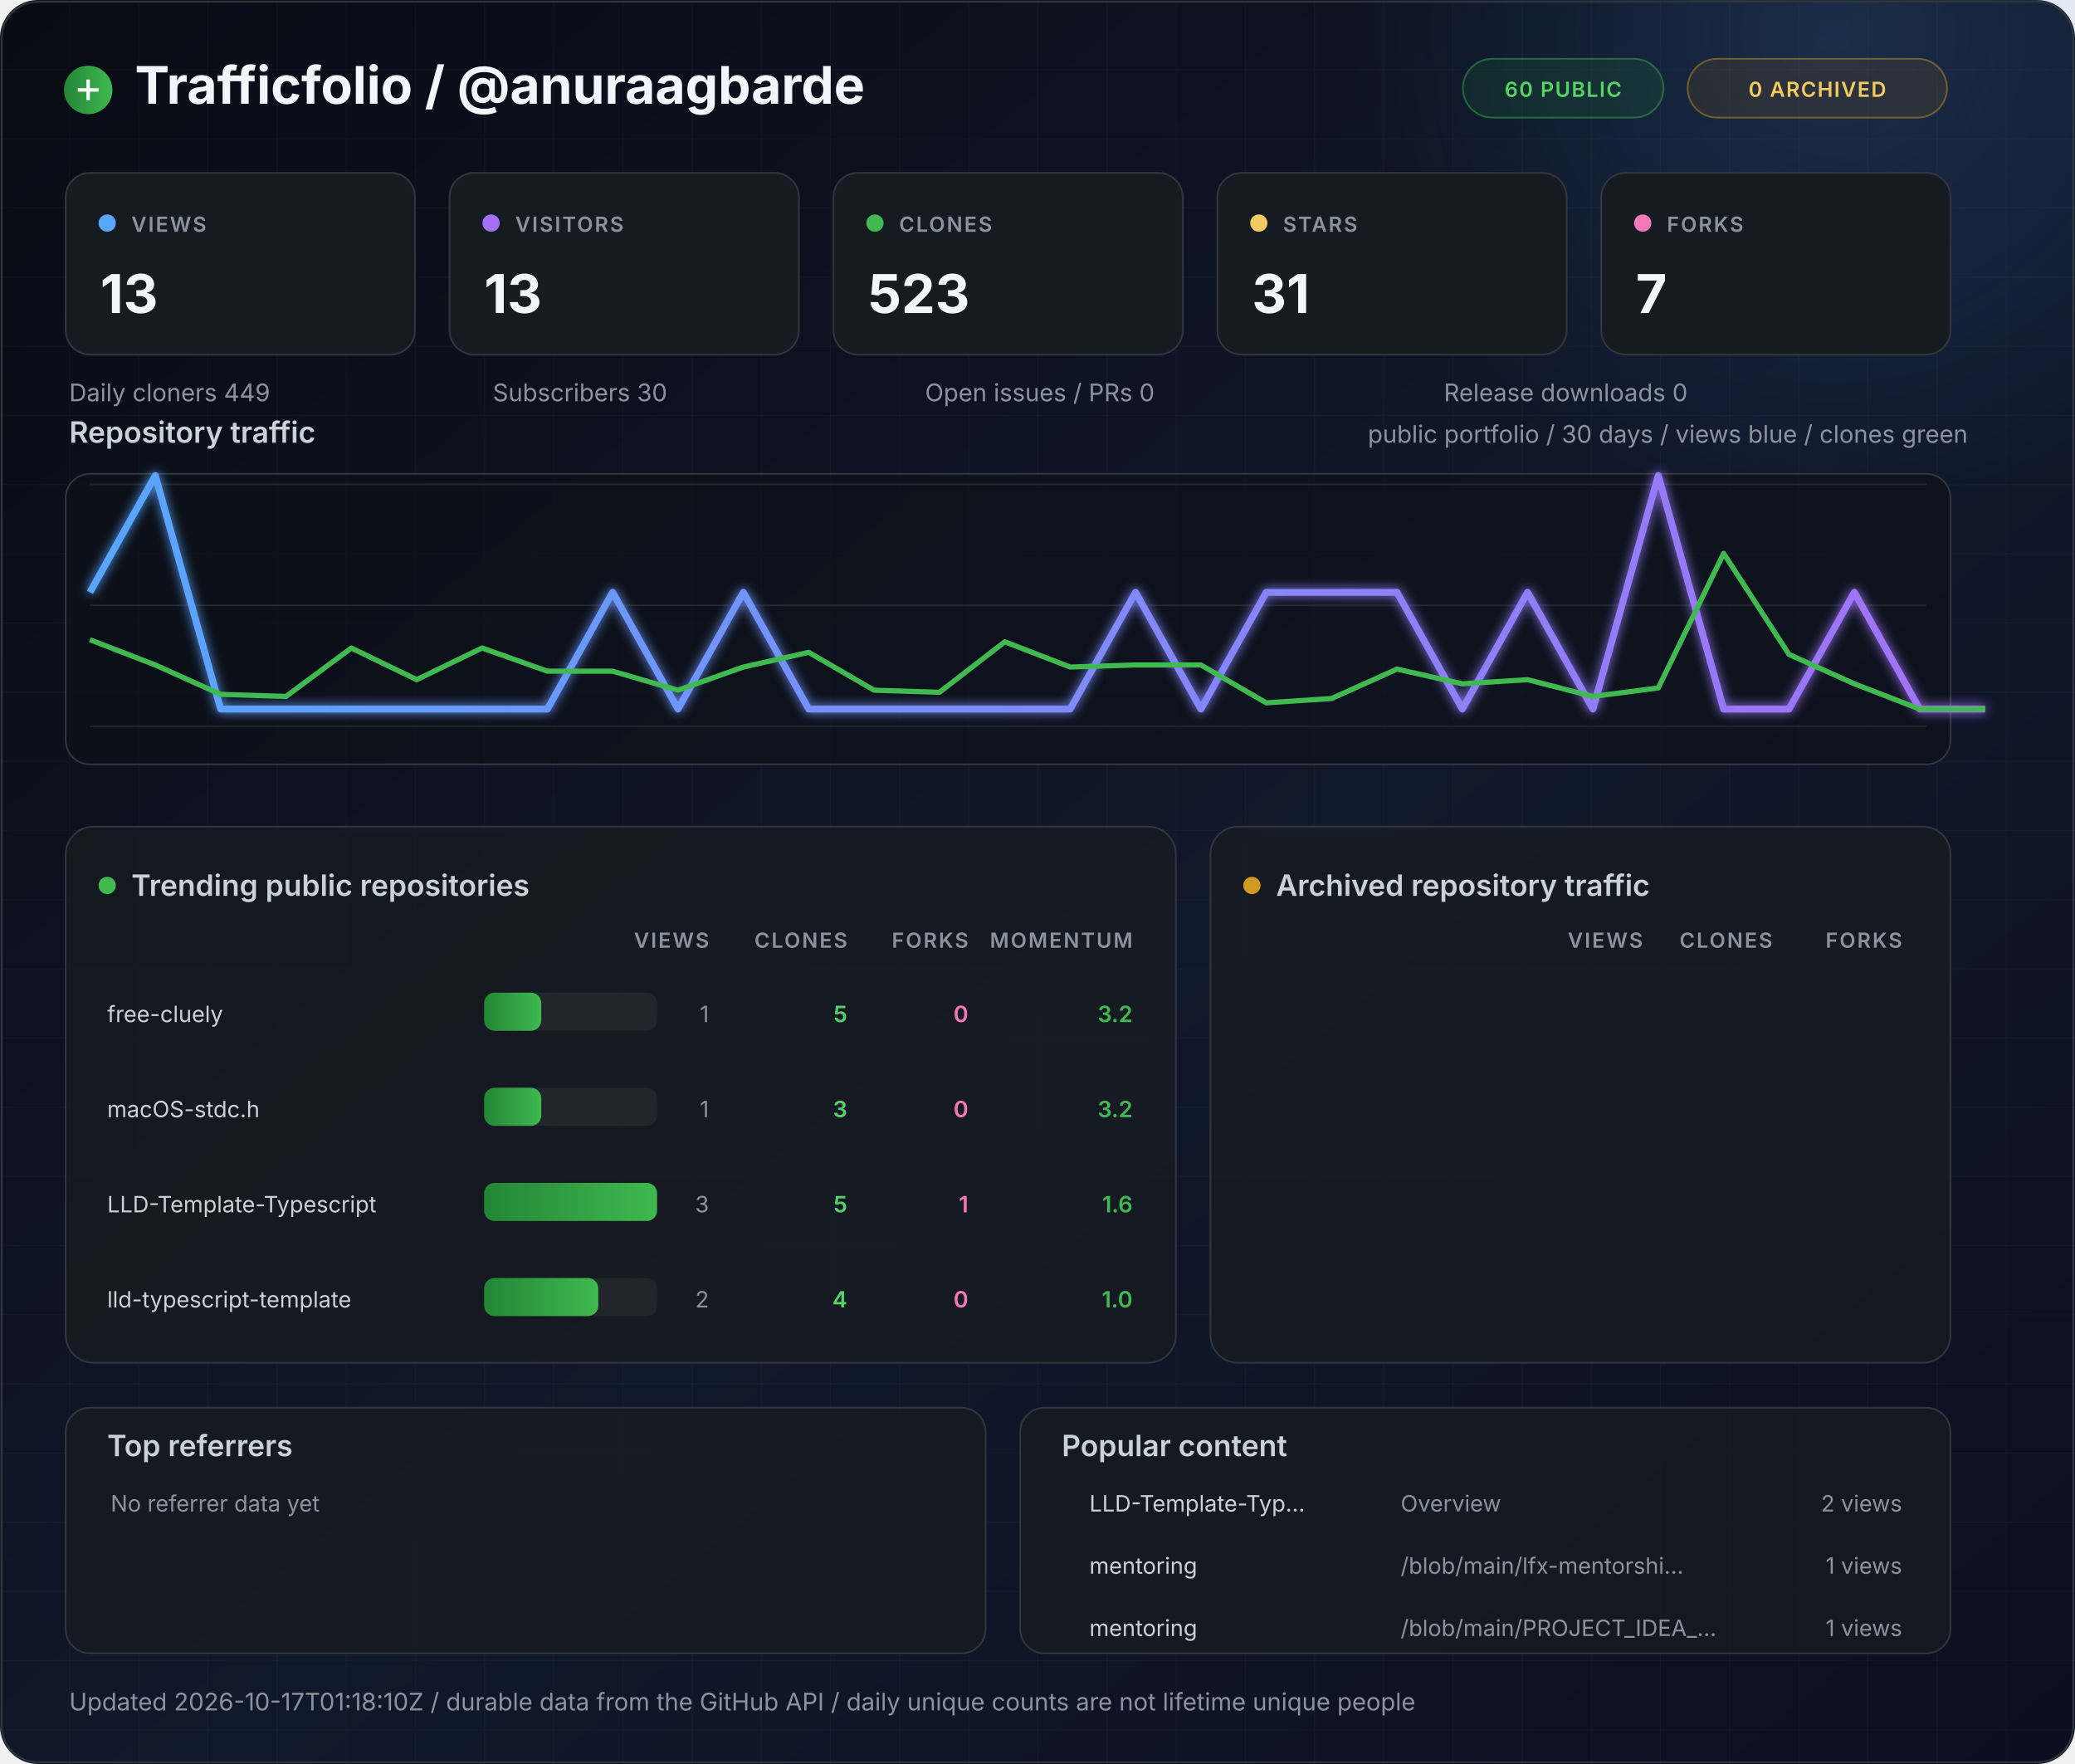
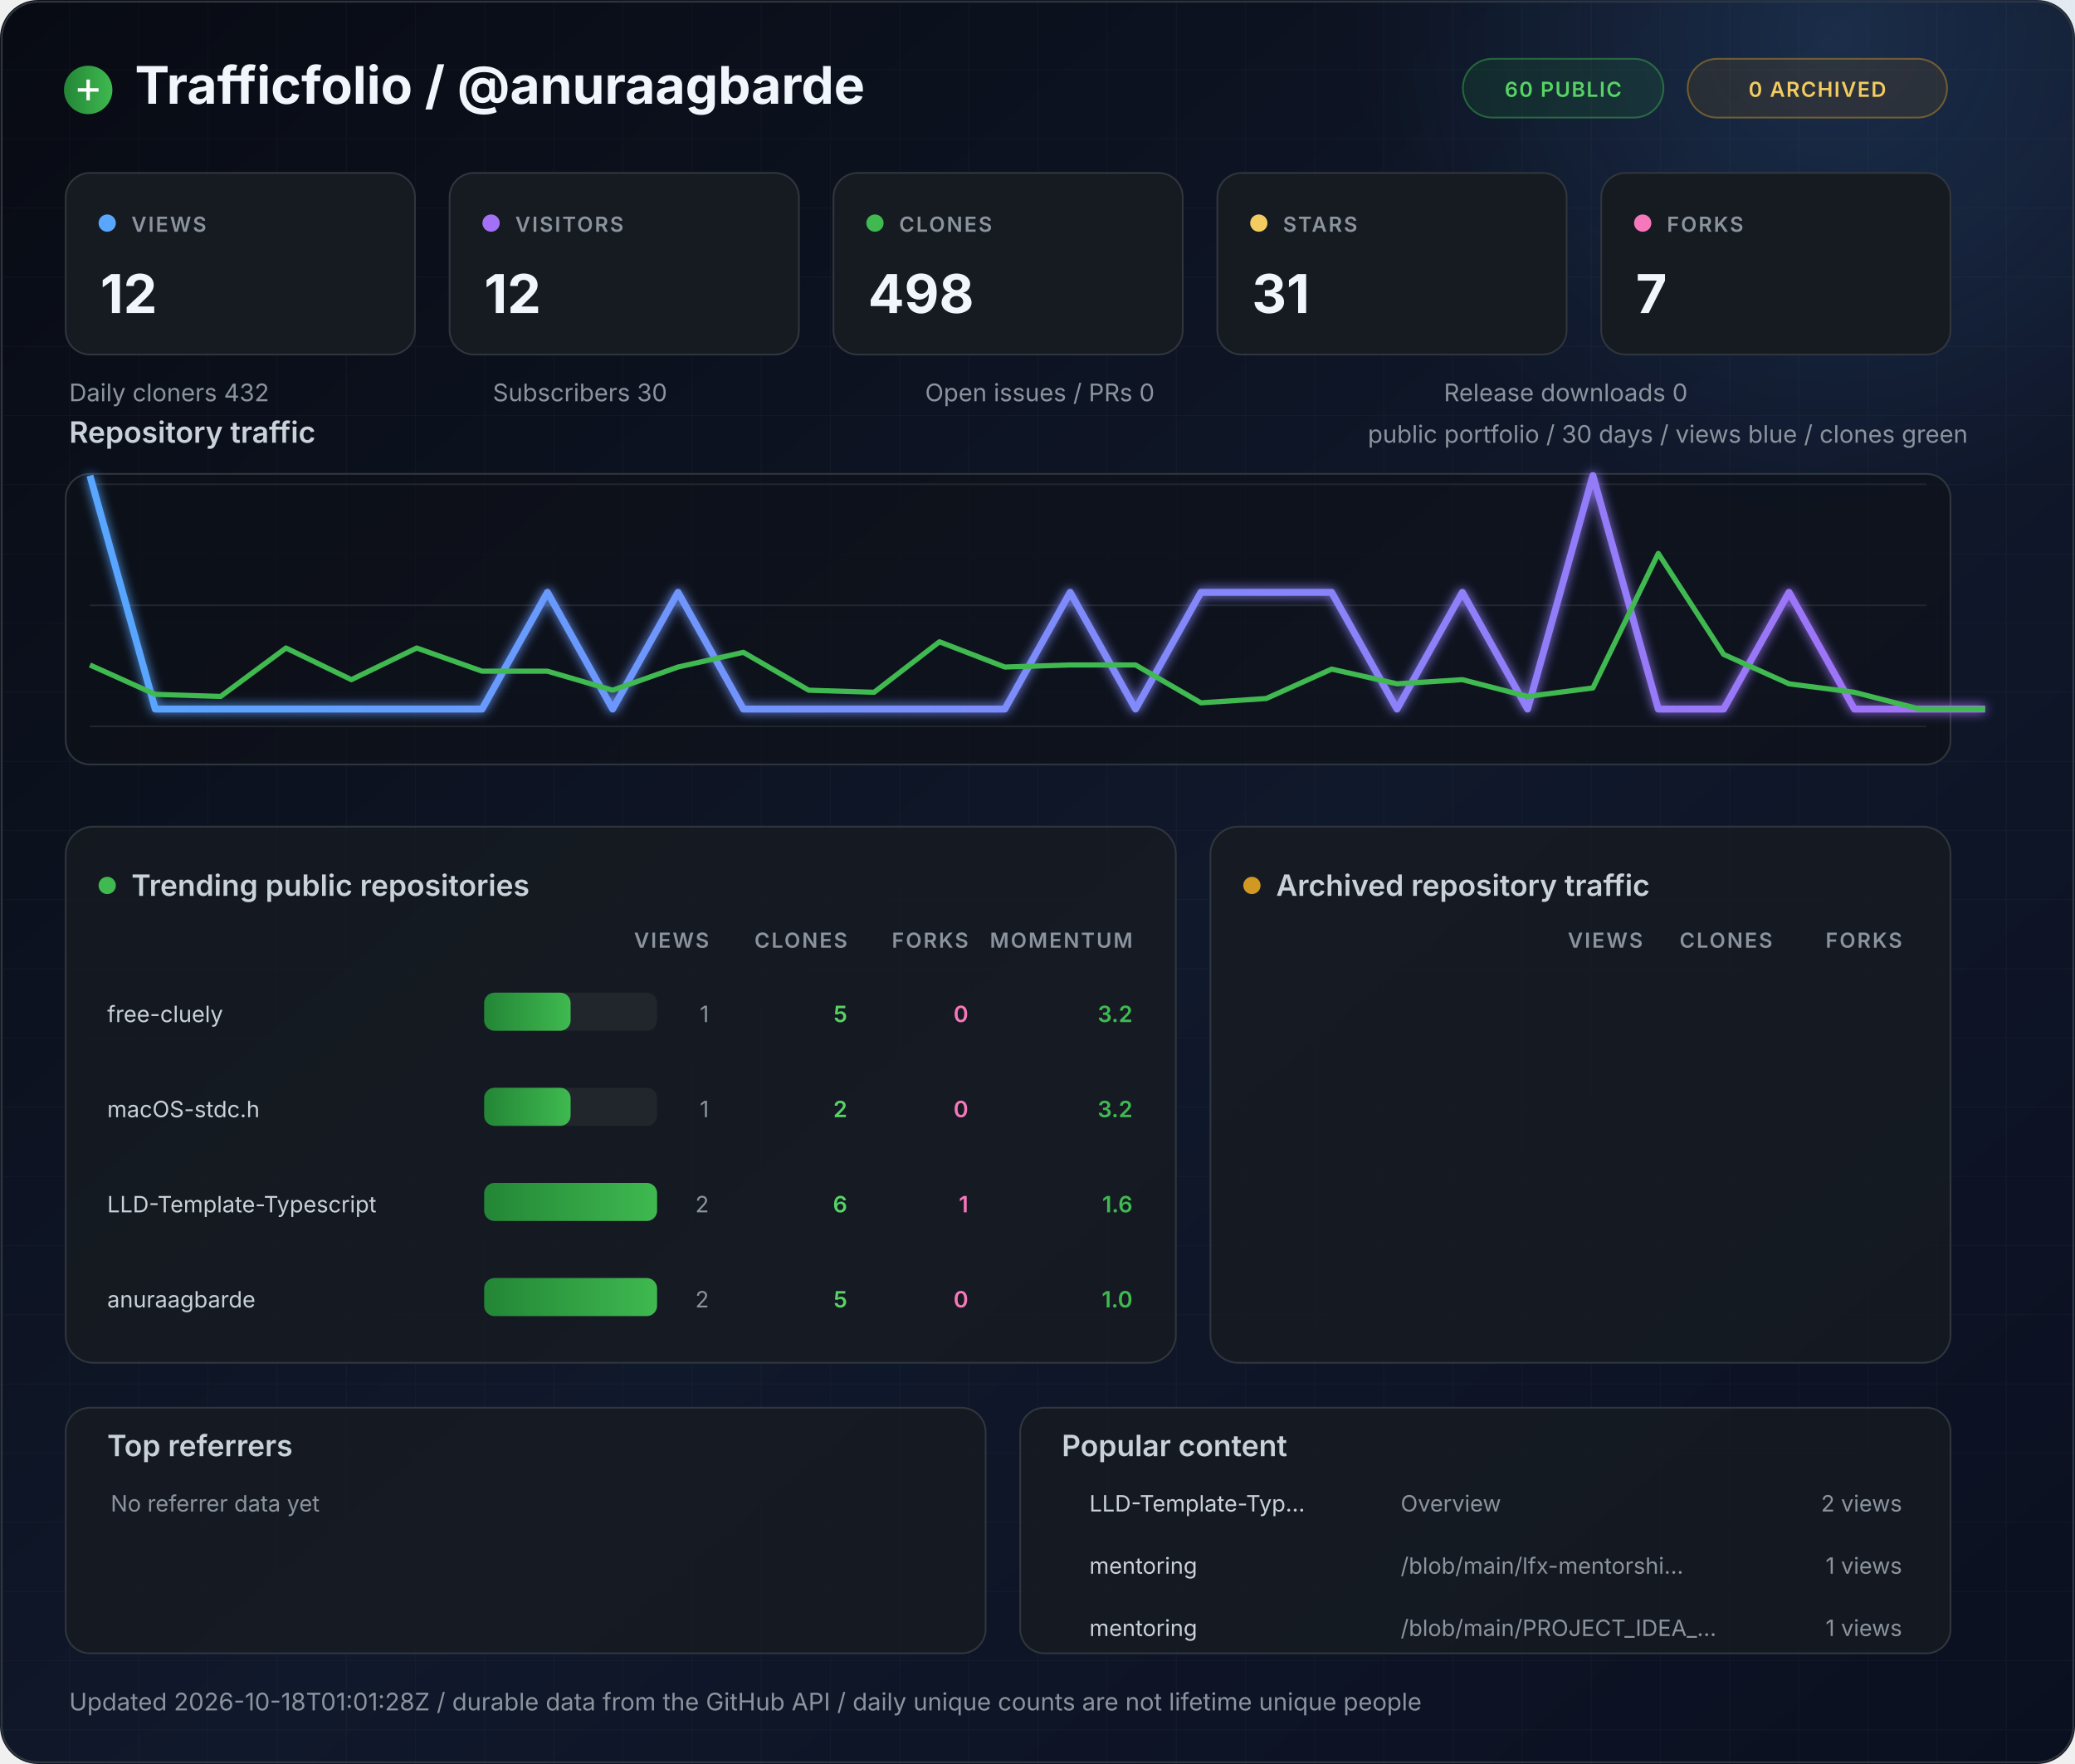
<svg xmlns="http://www.w3.org/2000/svg" width="1200" height="1020" viewBox="0 0 1200 1020" role="img" aria-label="Trafficfolio GitHub analytics dashboard for anuraagbarde">
  <defs>
    <linearGradient id="bg" x1="0" y1="0" x2="1" y2="1">
      <stop stop-color="#080b13" />
      <stop offset=".55" stop-color="#10182b" />
      <stop offset="1" stop-color="#0b1020" />
    </linearGradient>
    <linearGradient id="line" x1="0" y1="0" x2="1" y2="0">
      <stop stop-color="#58a6ff" />
      <stop offset="1" stop-color="#a371f7" />
    </linearGradient>
    <linearGradient id="bar" x1="0" y1="0" x2="1" y2="0">
      <stop stop-color="#238636" />
      <stop offset="1" stop-color="#3fb950" />
    </linearGradient>
    <linearGradient id="archiveBar" x1="0" y1="0" x2="1" y2="0">
      <stop stop-color="#9e6a03" />
      <stop offset="1" stop-color="#f2cc60" />
    </linearGradient>
    <radialGradient id="ambient">
      <stop stop-color="#58a6ff" stop-opacity=".16" />
      <stop offset="1" stop-color="#58a6ff" stop-opacity="0" />
    </radialGradient>
    <pattern id="grid" width="40" height="40" patternUnits="userSpaceOnUse">
      <path d="M40 0H0V40" fill="none" stroke="#ffffff" stroke-opacity=".025" />
    </pattern>
    <filter id="glow">
      <feGaussianBlur stdDeviation="3" result="b" />
      <feMerge>
        <feMergeNode in="b" />
        <feMergeNode in="SourceGraphic" />
      </feMerge>
    </filter>
    <style>
    .title{font:750 30px -apple-system,BlinkMacSystemFont,"Segoe UI",sans-serif;fill:#f0f6fc}
    .subtitle{font:14px -apple-system,BlinkMacSystemFont,"Segoe UI",sans-serif;fill:#8b949e}
    .label{font:600 12px -apple-system,BlinkMacSystemFont,"Segoe UI",sans-serif;fill:#8b949e;letter-spacing:1px}
    .metric{font:700 31px -apple-system,BlinkMacSystemFont,"Segoe UI",sans-serif;fill:#f0f6fc}
    .section{font:600 17px -apple-system,BlinkMacSystemFont,"Segoe UI",sans-serif;fill:#c9d1d9}
    .repo,.value,.trend,.archive,.clone,.fork{font:13px -apple-system,BlinkMacSystemFont,"Segoe UI",sans-serif;fill:#c9d1d9}
    .value{fill:#8b949e} .trend{fill:#3fb950;font-weight:600} .archive{fill:#d29922}
    .clone{fill:#56d364;font-weight:600} .fork{fill:#f778ba;font-weight:600}
    .pill{font:600 12px -apple-system,BlinkMacSystemFont,"Segoe UI",sans-serif;letter-spacing:.7px}
  </style>
  </defs>
  <rect width="1200" height="1020" rx="22" fill="url(#bg)" />
  <rect width="1200" height="1020" rx="22" fill="url(#grid)" />
  <circle cx="1060" cy="20" r="280" fill="url(#ambient)" />
  <rect x="1" y="1" width="1198" height="1018" rx="21" fill="none" stroke="#30363d" />
  <circle cx="51" cy="52" r="14" fill="url(#bar)" />
  <path d="M45 52h12M51 46v12" stroke="#fff" stroke-width="2" />
  <text x="78" y="60" class="title">Trafficfolio / @anuraagbarde</text>
  <rect x="846" y="34" width="116" height="34" rx="17" fill="#238636" fill-opacity=".16" stroke="#3fb950" stroke-opacity=".45" />
  <text x="904" y="56" text-anchor="middle" class="pill" fill="#56d364">60 PUBLIC</text>
  <rect x="976" y="34" width="150" height="34" rx="17" fill="#9e6a03" fill-opacity=".14" stroke="#d29922" stroke-opacity=".45" />
  <text x="1051" y="56" text-anchor="middle" class="pill" fill="#f2cc60">0 ARCHIVED</text>
  <rect x="38" y="100" width="202" height="105" rx="14" fill="#161b22" stroke="#30363d" />
  <circle cx="62" cy="129" r="5" fill="#58a6ff" />
  <text x="76" y="134" class="label">VIEWS</text>
-   <text x="58" y="181" class="metric">13</text>
+   <text x="58" y="181" class="metric">12</text>
  <rect x="260" y="100" width="202" height="105" rx="14" fill="#161b22" stroke="#30363d" />
  <circle cx="284" cy="129" r="5" fill="#a371f7" />
  <text x="298" y="134" class="label">VISITORS</text>
-   <text x="280" y="181" class="metric">13</text>
+   <text x="280" y="181" class="metric">12</text>
  <rect x="482" y="100" width="202" height="105" rx="14" fill="#161b22" stroke="#30363d" />
  <circle cx="506" cy="129" r="5" fill="#3fb950" />
  <text x="520" y="134" class="label">CLONES</text>
-   <text x="502" y="181" class="metric">523</text>
+   <text x="502" y="181" class="metric">498</text>
  <rect x="704" y="100" width="202" height="105" rx="14" fill="#161b22" stroke="#30363d" />
  <circle cx="728" cy="129" r="5" fill="#f2cc60" />
  <text x="742" y="134" class="label">STARS</text>
  <text x="724" y="181" class="metric">31</text>
  <rect x="926" y="100" width="202" height="105" rx="14" fill="#161b22" stroke="#30363d" />
  <circle cx="950" cy="129" r="5" fill="#f778ba" />
  <text x="964" y="134" class="label">FORKS</text>
  <text x="946" y="181" class="metric">7</text>
-   <text x="40" y="232" class="subtitle">Daily cloners 449</text>
+   <text x="40" y="232" class="subtitle">Daily cloners 432</text>
  <text x="285" y="232" class="subtitle">Subscribers 30</text>
  <text x="535" y="232" class="subtitle">Open issues / PRs 0</text>
  <text x="835" y="232" class="subtitle">Release downloads 0</text>
  <text x="40" y="256" class="section">Repository traffic</text>
  <text x="1138" y="256" text-anchor="end" class="subtitle">public portfolio / 30 days / views blue / clones green</text>
  <rect x="38" y="274" width="1090" height="168" rx="14" fill="#0d1117" fill-opacity=".62" stroke="#30363d" />
  <line x1="52" y1="420" x2="1114" y2="420" stroke="#21262d" />
  <line x1="52" y1="350" x2="1114" y2="350" stroke="#21262d" />
  <line x1="52" y1="280" x2="1114" y2="280" stroke="#21262d" />
-   <polyline points="52.0,342.5 89.8,275.0 127.6,410.0 165.4,410.0 203.2,410.0 241.0,410.0 278.8,410.0 316.6,410.0 354.3,342.5 392.1,410.0 429.9,342.5 467.7,410.0 505.5,410.0 543.3,410.0 581.1,410.0 618.9,410.0 656.7,342.5 694.5,410.0 732.3,342.5 770.1,342.5 807.9,342.5 845.7,410.0 883.4,342.5 921.2,410.0 959.0,275.0 996.8,410.0 1034.6,410.0 1072.4,342.5 1110.2,410.0 1148.0,410.0" fill="none" stroke="url(#line)" stroke-width="4" stroke-linejoin="round" filter="url(#glow)" />
-   <polyline points="52.0,369.9 89.8,384.5 127.6,401.5 165.4,402.7 203.2,374.7 241.0,393.0 278.8,374.7 316.6,388.1 354.3,388.1 392.1,399.1 429.9,385.7 467.7,377.2 505.5,399.1 543.3,400.3 581.1,371.1 618.9,385.7 656.7,384.5 694.5,384.5 732.3,406.4 770.1,403.9 807.9,386.9 845.7,395.4 883.4,393.0 921.2,402.7 959.0,397.8 996.8,320.0 1034.6,378.4 1072.4,395.4 1110.2,410.0 1148.0,410.0" fill="none" stroke="#3fb950" stroke-width="3" stroke-linejoin="round" />
+   <polyline points="52.0,275.0 89.8,410.0 127.6,410.0 165.4,410.0 203.2,410.0 241.0,410.0 278.8,410.0 316.6,342.5 354.3,410.0 392.1,342.5 429.9,410.0 467.7,410.0 505.5,410.0 543.3,410.0 581.1,410.0 618.9,342.5 656.7,410.0 694.5,342.5 732.3,342.5 770.1,342.5 807.9,410.0 845.7,342.5 883.4,410.0 921.2,275.0 959.0,410.0 996.8,410.0 1034.6,342.5 1072.4,410.0 1110.2,410.0 1148.0,410.0" fill="none" stroke="url(#line)" stroke-width="4" stroke-linejoin="round" filter="url(#glow)" />
+   <polyline points="52.0,384.5 89.8,401.5 127.6,402.7 165.4,374.7 203.2,393.0 241.0,374.7 278.8,388.1 316.6,388.1 354.3,399.1 392.1,385.7 429.9,377.2 467.7,399.1 505.5,400.3 543.3,371.1 581.1,385.7 618.9,384.5 656.7,384.5 694.5,406.4 732.3,403.9 770.1,386.9 807.9,395.4 845.7,393.0 883.4,402.7 921.2,397.8 959.0,320.0 996.8,378.4 1034.6,395.4 1072.4,400.3 1110.2,410.0 1148.0,410.0" fill="none" stroke="#3fb950" stroke-width="3" stroke-linejoin="round" />
  <rect x="38" y="478" width="642" height="310" rx="16" fill="#161b22" fill-opacity=".82" stroke="#30363d" />
  <circle cx="62" cy="512" r="5" fill="#3fb950" />
  <text x="76" y="518" class="section">Trending public repositories</text>
  <text x="410" y="548" text-anchor="end" class="label">VIEWS</text>
  <text x="490" y="548" text-anchor="end" class="label">CLONES</text>
  <text x="560" y="548" text-anchor="end" class="label">FORKS</text>
  <text x="655" y="548" text-anchor="end" class="label">MOMENTUM</text>
  <text x="62" y="591" class="repo">free-cluely</text>
  <rect x="280" y="574" width="100" height="22" rx="6" fill="#21262d" />
-   <rect x="280" y="574" width="33" height="22" rx="6" fill="url(#bar)" />
+   <rect x="280" y="574" width="50" height="22" rx="6" fill="url(#bar)" />
  <text x="410" y="591" text-anchor="end" class="value">1</text>
  <text x="490" y="591" text-anchor="end" class="clone">5</text>
  <text x="560" y="591" text-anchor="end" class="fork">0</text>
  <text x="655" y="591" text-anchor="end" class="trend">3.2</text>
  <text x="62" y="646" class="repo">macOS-stdc.h</text>
  <rect x="280" y="629" width="100" height="22" rx="6" fill="#21262d" />
-   <rect x="280" y="629" width="33" height="22" rx="6" fill="url(#bar)" />
+   <rect x="280" y="629" width="50" height="22" rx="6" fill="url(#bar)" />
  <text x="410" y="646" text-anchor="end" class="value">1</text>
-   <text x="490" y="646" text-anchor="end" class="clone">3</text>
+   <text x="490" y="646" text-anchor="end" class="clone">2</text>
  <text x="560" y="646" text-anchor="end" class="fork">0</text>
  <text x="655" y="646" text-anchor="end" class="trend">3.2</text>
  <text x="62" y="701" class="repo">LLD-Template-Typescript</text>
  <rect x="280" y="684" width="100" height="22" rx="6" fill="#21262d" />
  <rect x="280" y="684" width="100" height="22" rx="6" fill="url(#bar)" />
-   <text x="410" y="701" text-anchor="end" class="value">3</text>
-   <text x="490" y="701" text-anchor="end" class="clone">5</text>
+   <text x="410" y="701" text-anchor="end" class="value">2</text>
+   <text x="490" y="701" text-anchor="end" class="clone">6</text>
  <text x="560" y="701" text-anchor="end" class="fork">1</text>
  <text x="655" y="701" text-anchor="end" class="trend">1.6</text>
-   <text x="62" y="756" class="repo">lld-typescript-template</text>
+   <text x="62" y="756" class="repo">anuraagbarde</text>
  <rect x="280" y="739" width="100" height="22" rx="6" fill="#21262d" />
-   <rect x="280" y="739" width="66" height="22" rx="6" fill="url(#bar)" />
+   <rect x="280" y="739" width="100" height="22" rx="6" fill="url(#bar)" />
  <text x="410" y="756" text-anchor="end" class="value">2</text>
-   <text x="490" y="756" text-anchor="end" class="clone">4</text>
+   <text x="490" y="756" text-anchor="end" class="clone">5</text>
  <text x="560" y="756" text-anchor="end" class="fork">0</text>
  <text x="655" y="756" text-anchor="end" class="trend">1.0</text>
  <rect x="700" y="478" width="428" height="310" rx="16" fill="#161b22" fill-opacity=".82" stroke="#30363d" />
  <circle cx="724" cy="512" r="5" fill="#d29922" />
  <text x="738" y="518" class="section">Archived repository traffic</text>
  <text x="950" y="548" text-anchor="end" class="label">VIEWS</text>
  <text x="1025" y="548" text-anchor="end" class="label">CLONES</text>
  <text x="1100" y="548" text-anchor="end" class="label">FORKS</text>
  <rect x="38" y="814" width="532" height="142" rx="14" fill="#161b22" fill-opacity=".82" stroke="#30363d" />
  <text x="62" y="842" class="section">Top referrers</text>
  <text x="64" y="874" class="value">No referrer data yet</text>
  <rect x="590" y="814" width="538" height="142" rx="14" fill="#161b22" fill-opacity=".82" stroke="#30363d" />
  <text x="614" y="842" class="section">Popular content</text>
  <text x="630" y="874" class="repo">LLD-Template-Typ...</text>
  <text x="810" y="874" class="value">Overview</text>
  <text x="1100" y="874" text-anchor="end" class="value">2 views</text>
  <text x="630" y="910" class="repo">mentoring</text>
  <text x="810" y="910" class="value">/blob/main/lfx-mentorshi...</text>
  <text x="1100" y="910" text-anchor="end" class="value">1 views</text>
  <text x="630" y="946" class="repo">mentoring</text>
  <text x="810" y="946" class="value">/blob/main/PROJECT_IDEA_...</text>
  <text x="1100" y="946" text-anchor="end" class="value">1 views</text>
-   <text x="40" y="989" class="subtitle">Updated 2026-10-17T01:18:10Z / durable data from the GitHub API / daily unique counts are not lifetime unique people</text>
+   <text x="40" y="989" class="subtitle">Updated 2026-10-18T01:01:28Z / durable data from the GitHub API / daily unique counts are not lifetime unique people</text>
</svg>
